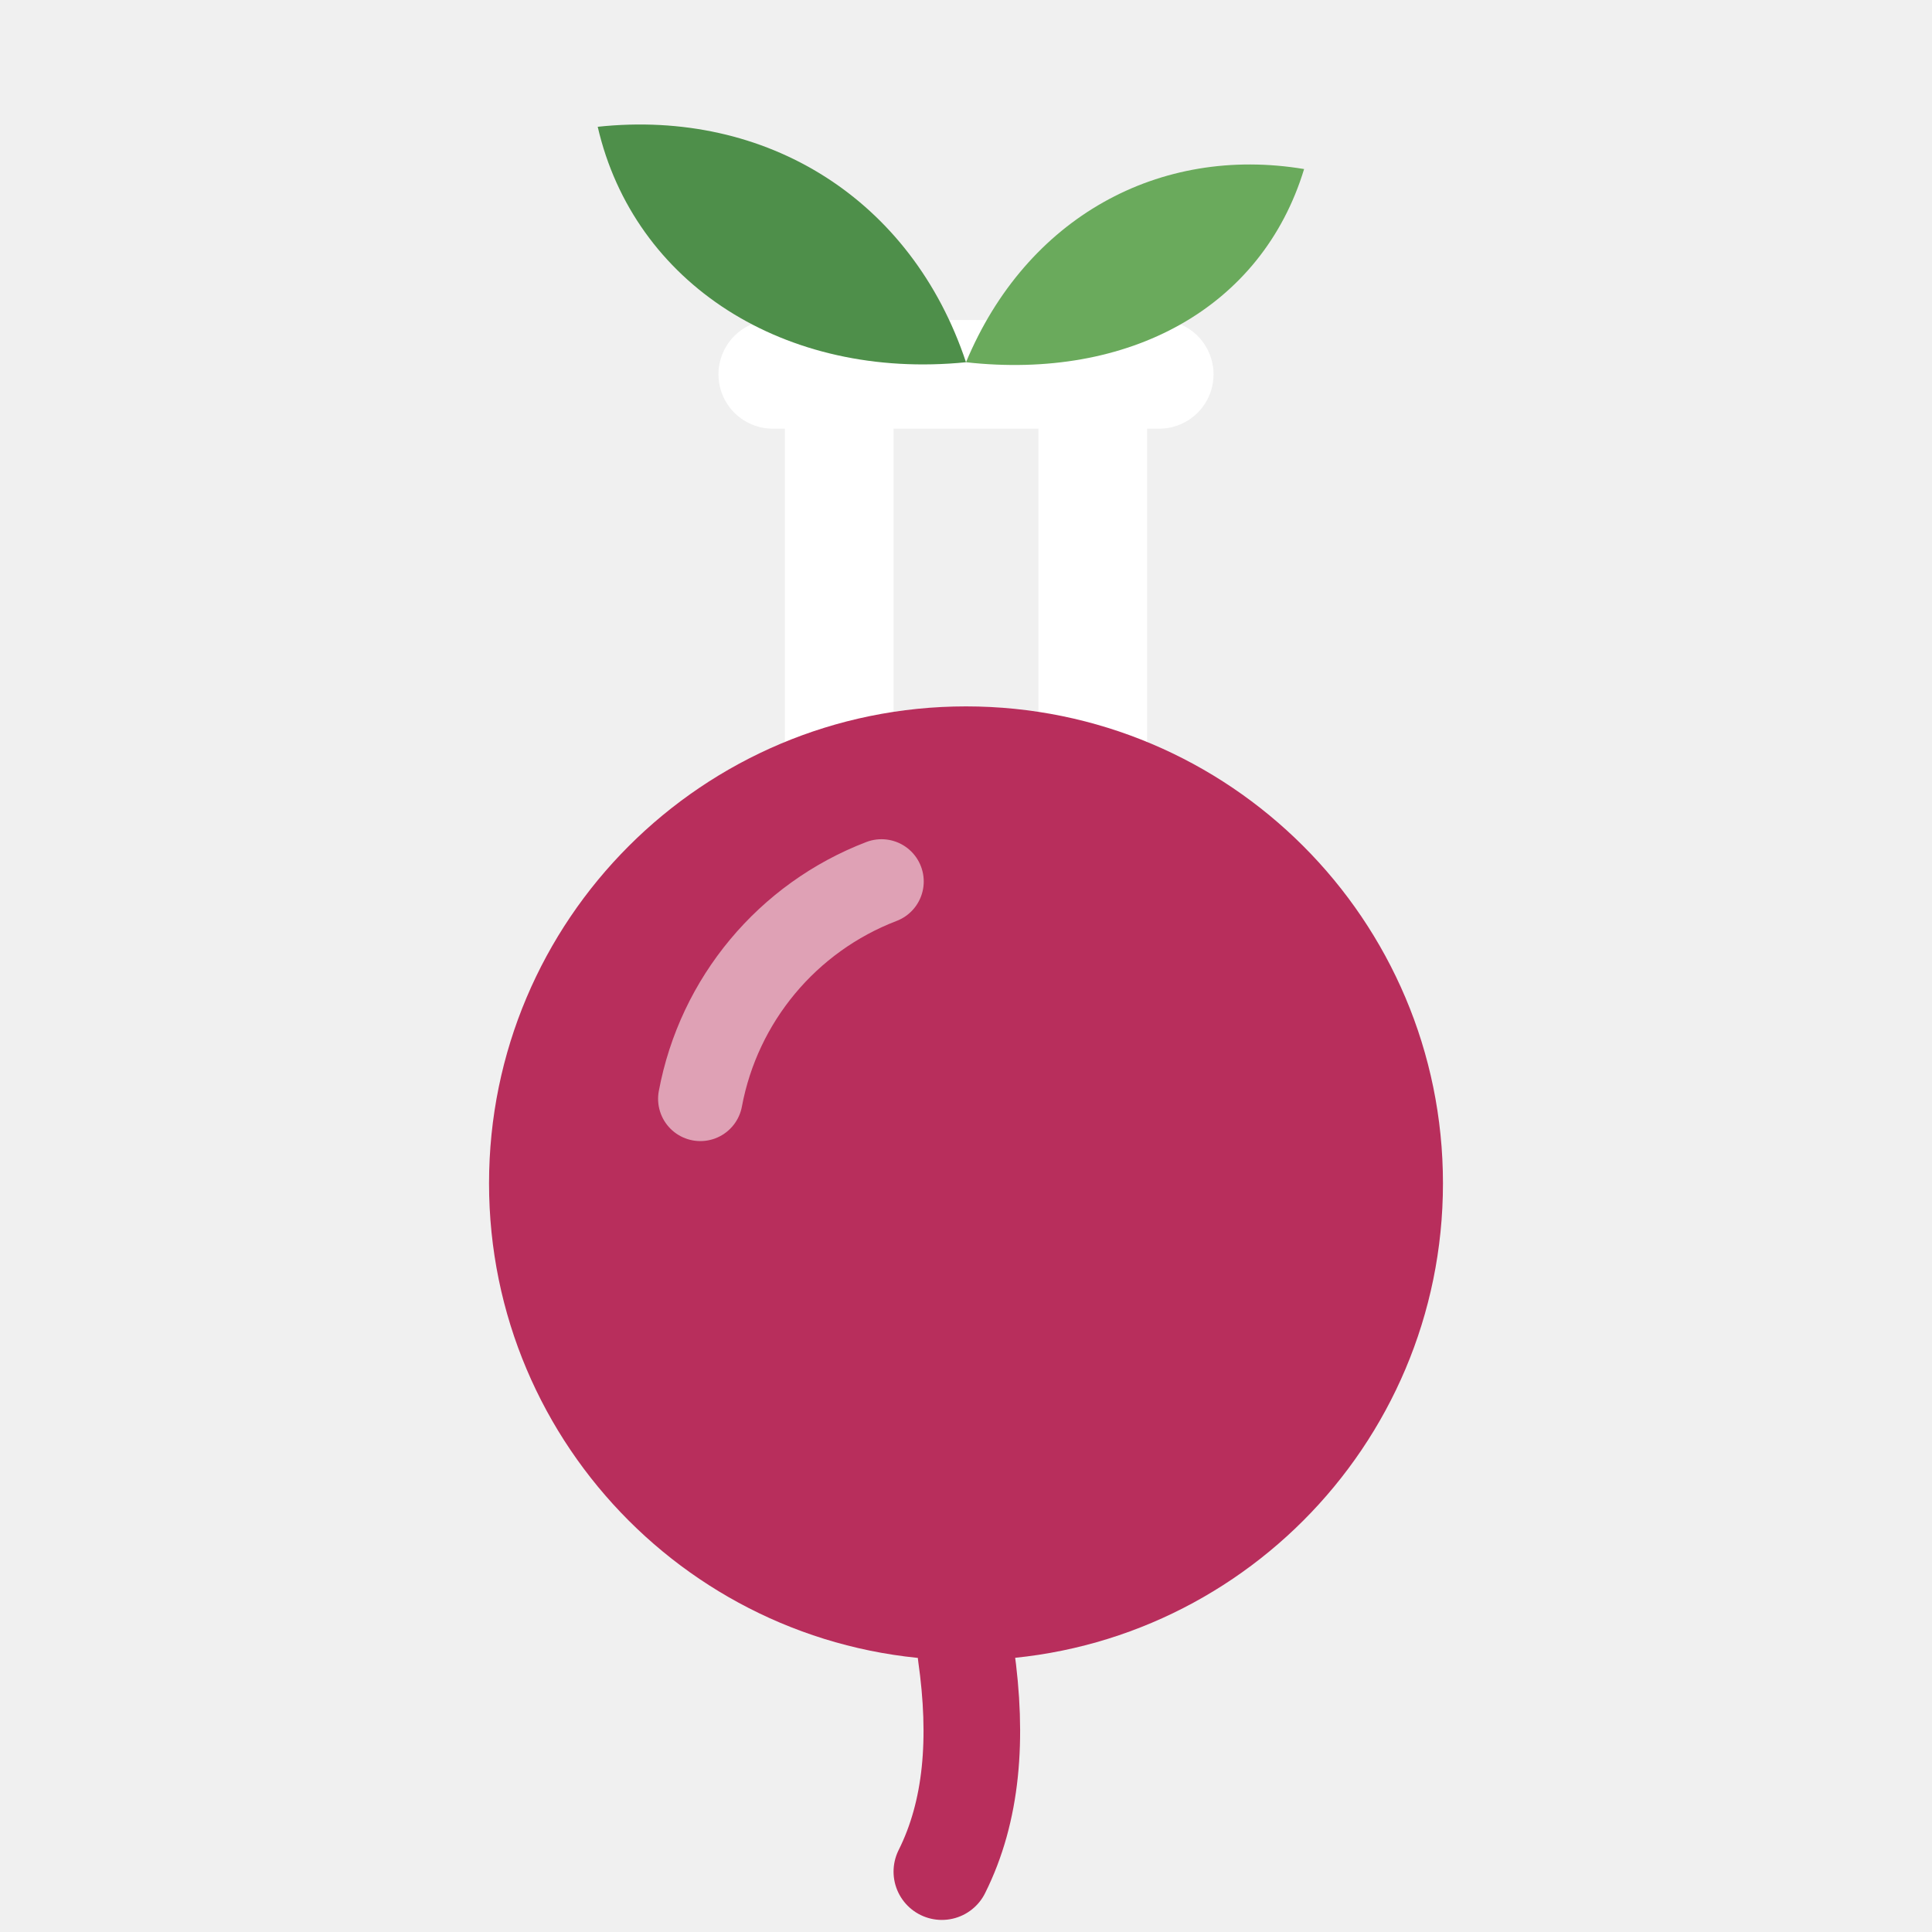
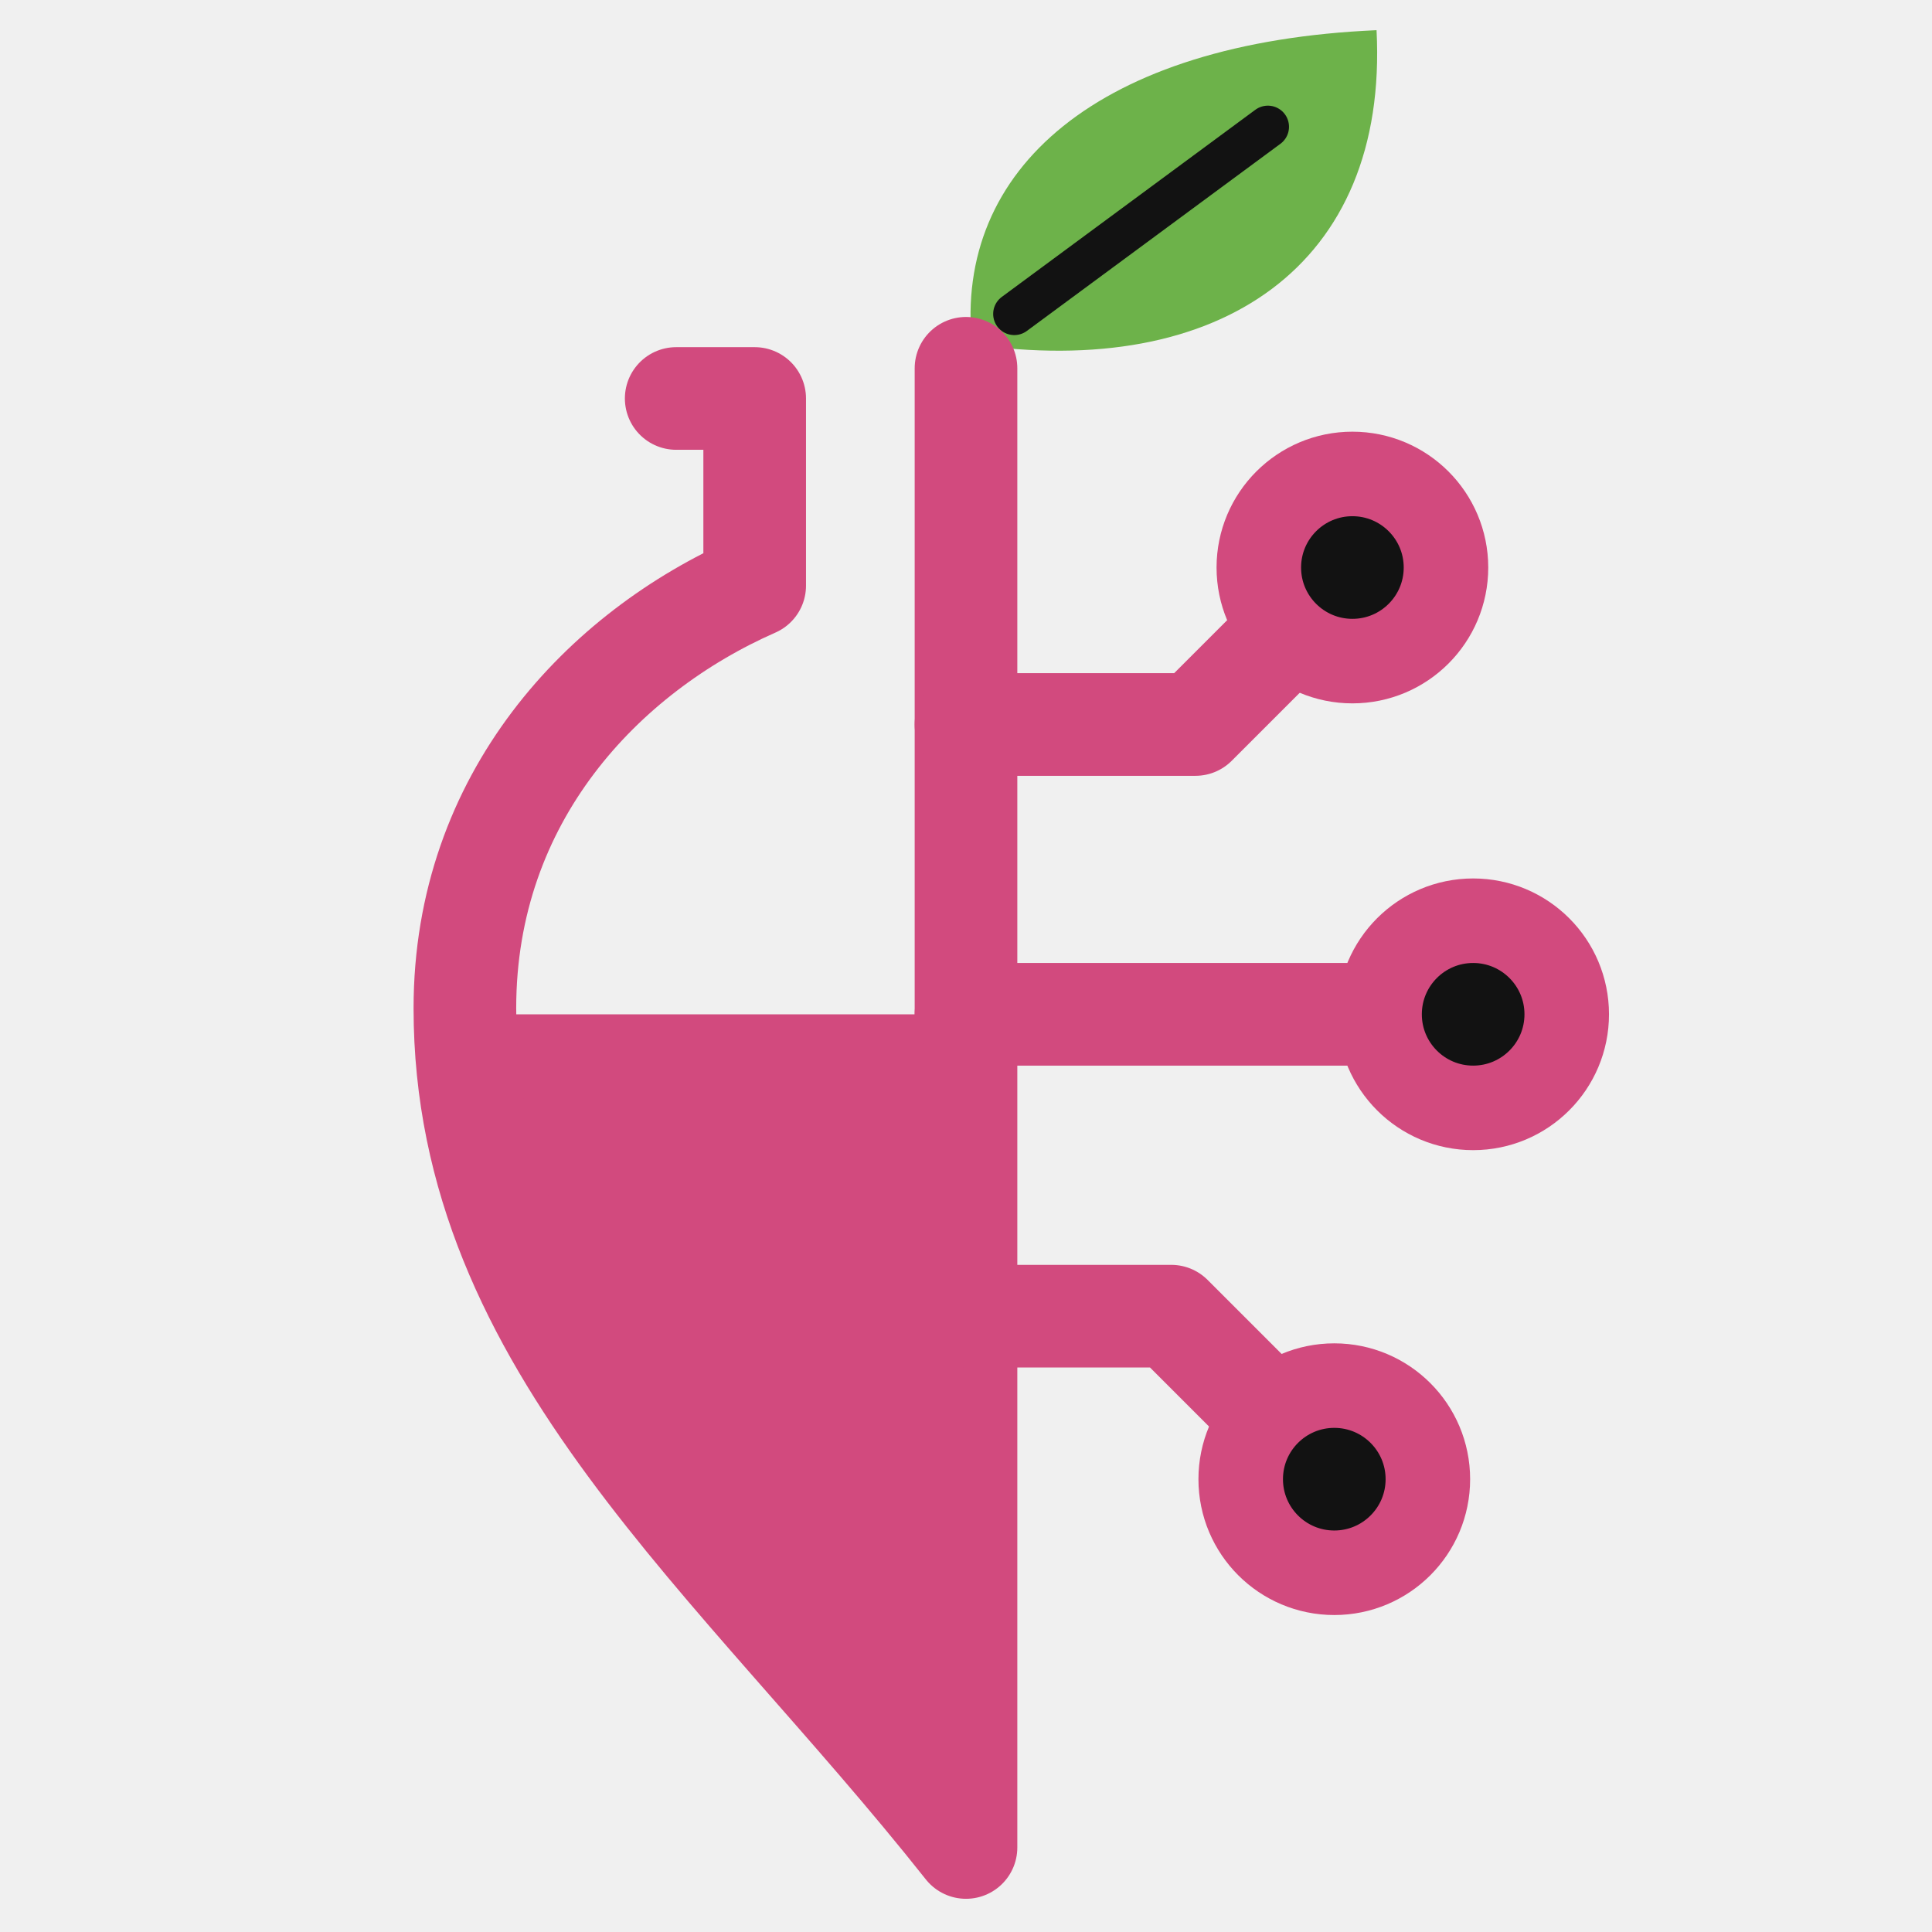
- <svg xmlns="http://www.w3.org/2000/svg" viewBox="0 0 32 32">
-   <path d="M13.9 6.2v6.3M18.1 6.2v6.3M12.8 6.2h6.4" fill="none" stroke="#ffffff" stroke-width="1.8" stroke-linecap="round" />
-   <circle cx="16" cy="19.6" r="7.9" fill="#B82E5C" />
-   <path d="M16 27.4c.2 1.4.1 2.6-.4 3.6" fill="none" stroke="#B82E5C" stroke-width="1.6" stroke-linecap="round" />
-   <path d="M11.6 18.2a4.8 4.8 0 0 1 3-3.6" fill="none" stroke="#fff" stroke-opacity=".55" stroke-width="1.4" stroke-linecap="round" />
-   <path d="M16 6c-.9-2.7-3.3-4.2-6.1-3.9.6 2.6 3.1 4.2 6.1 3.9Z" fill="#4E8F4A" />
-   <path d="M16 6c1-2.4 3.2-3.6 5.6-3.2-.7 2.3-2.9 3.5-5.6 3.2Z" fill="#6AAA5C" />
+ <svg xmlns="http://www.w3.org/2000/svg" viewBox="0 0 64 64" role="img" aria-label="Labu">
+   <path d="M32.2 11.4C31.6 5.6 36.4 1.4 45.6 1 46 8.8 40.4 12.6 32.2 11.4Z" fill="#6DB24A" />
+   <path d="M33.6 10.4 42 4.2" stroke="#121212" stroke-width="1.4" stroke-linecap="round" />
+   <path d="M32 33.6H15.5C16.4 44.4 24.4 51.6 32 61.2Z" fill="#D24A7E" />
+   <path d="M32 61.2C24.4 51.6 15.4 44.6 15.4 33.4 15.4 26.4 20 21.6 25 19.4V13.2M22.4 13.2H25M32 12.2V61.2" fill="none" stroke="#D24A7E" stroke-width="3.4" stroke-linecap="round" stroke-linejoin="round" />
+   <path d="M32 24H39.6L42.4 21.2M32 33.6H45.4M32 43.6H38.8L41.6 46.4" fill="none" stroke="#D24A7E" stroke-width="3.4" stroke-linecap="round" stroke-linejoin="round" />
+   <circle cx="44.8" cy="18.8" r="3.1" fill="#121212" stroke="#D24A7E" stroke-width="2.8" />
+   <circle cx="48.8" cy="33.6" r="3.1" fill="#121212" stroke="#D24A7E" stroke-width="2.8" />
+   <circle cx="44.2" cy="49" r="3.1" fill="#121212" stroke="#D24A7E" stroke-width="2.8" />
</svg>
